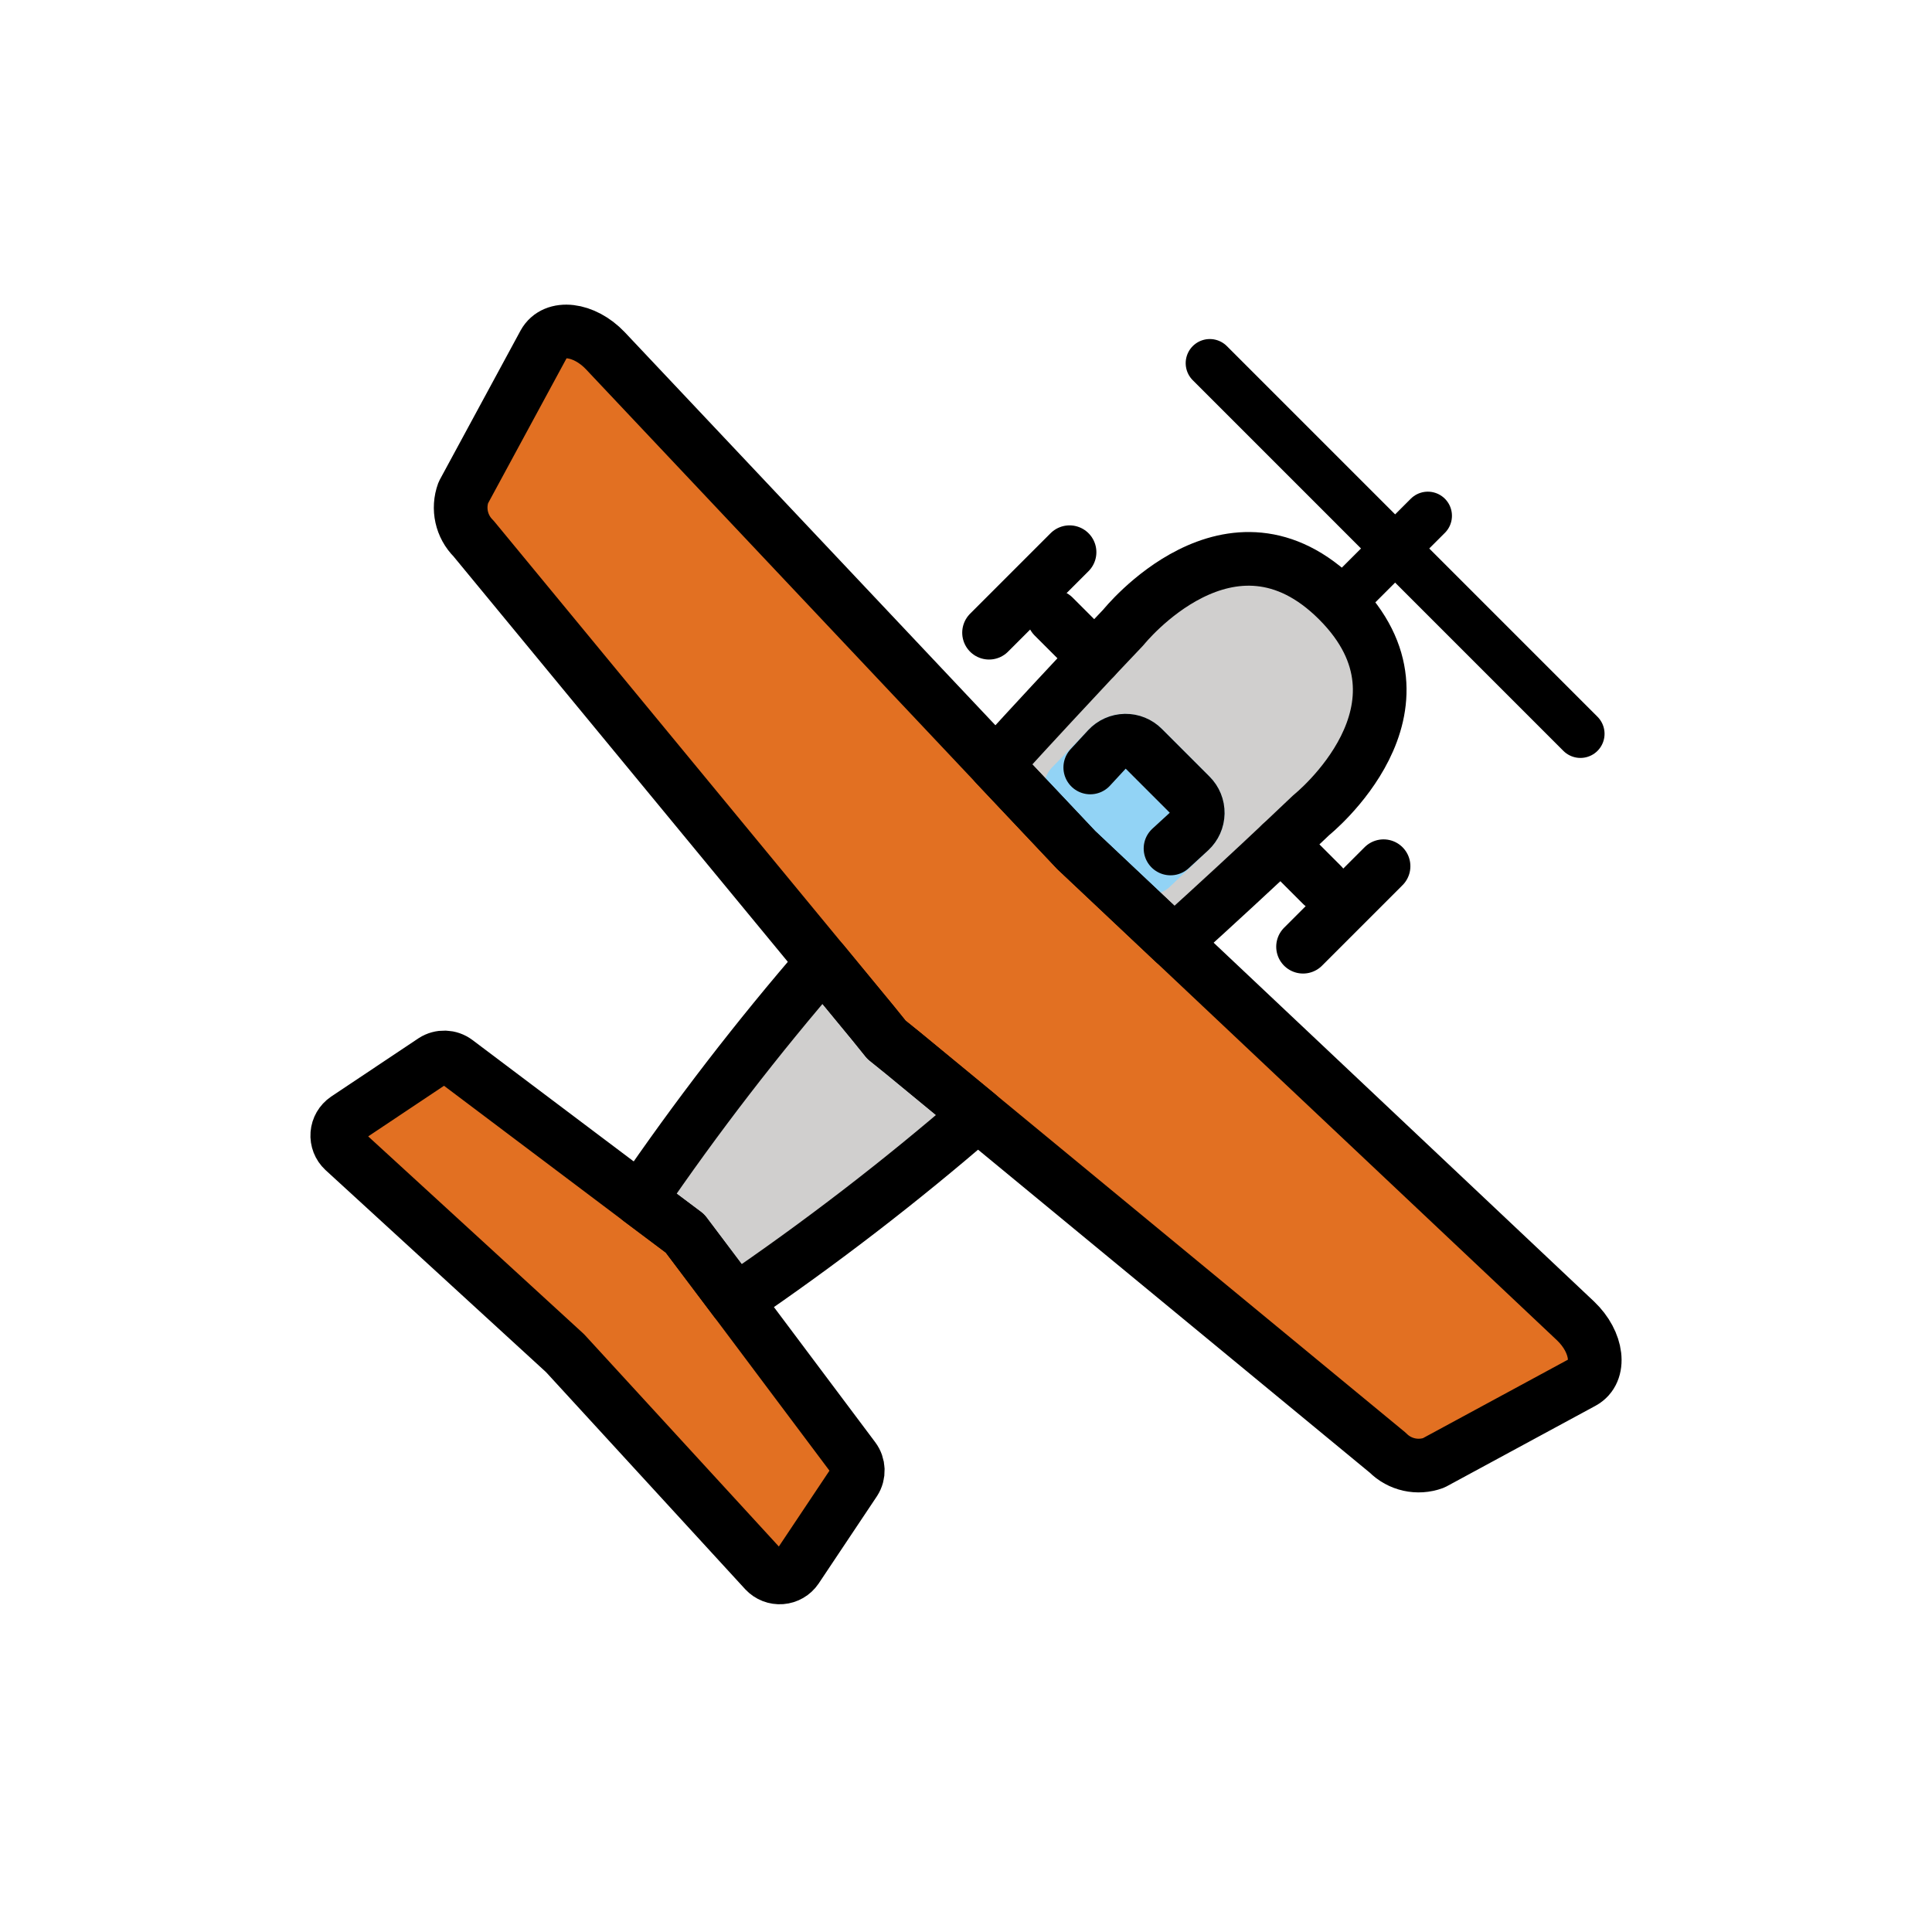
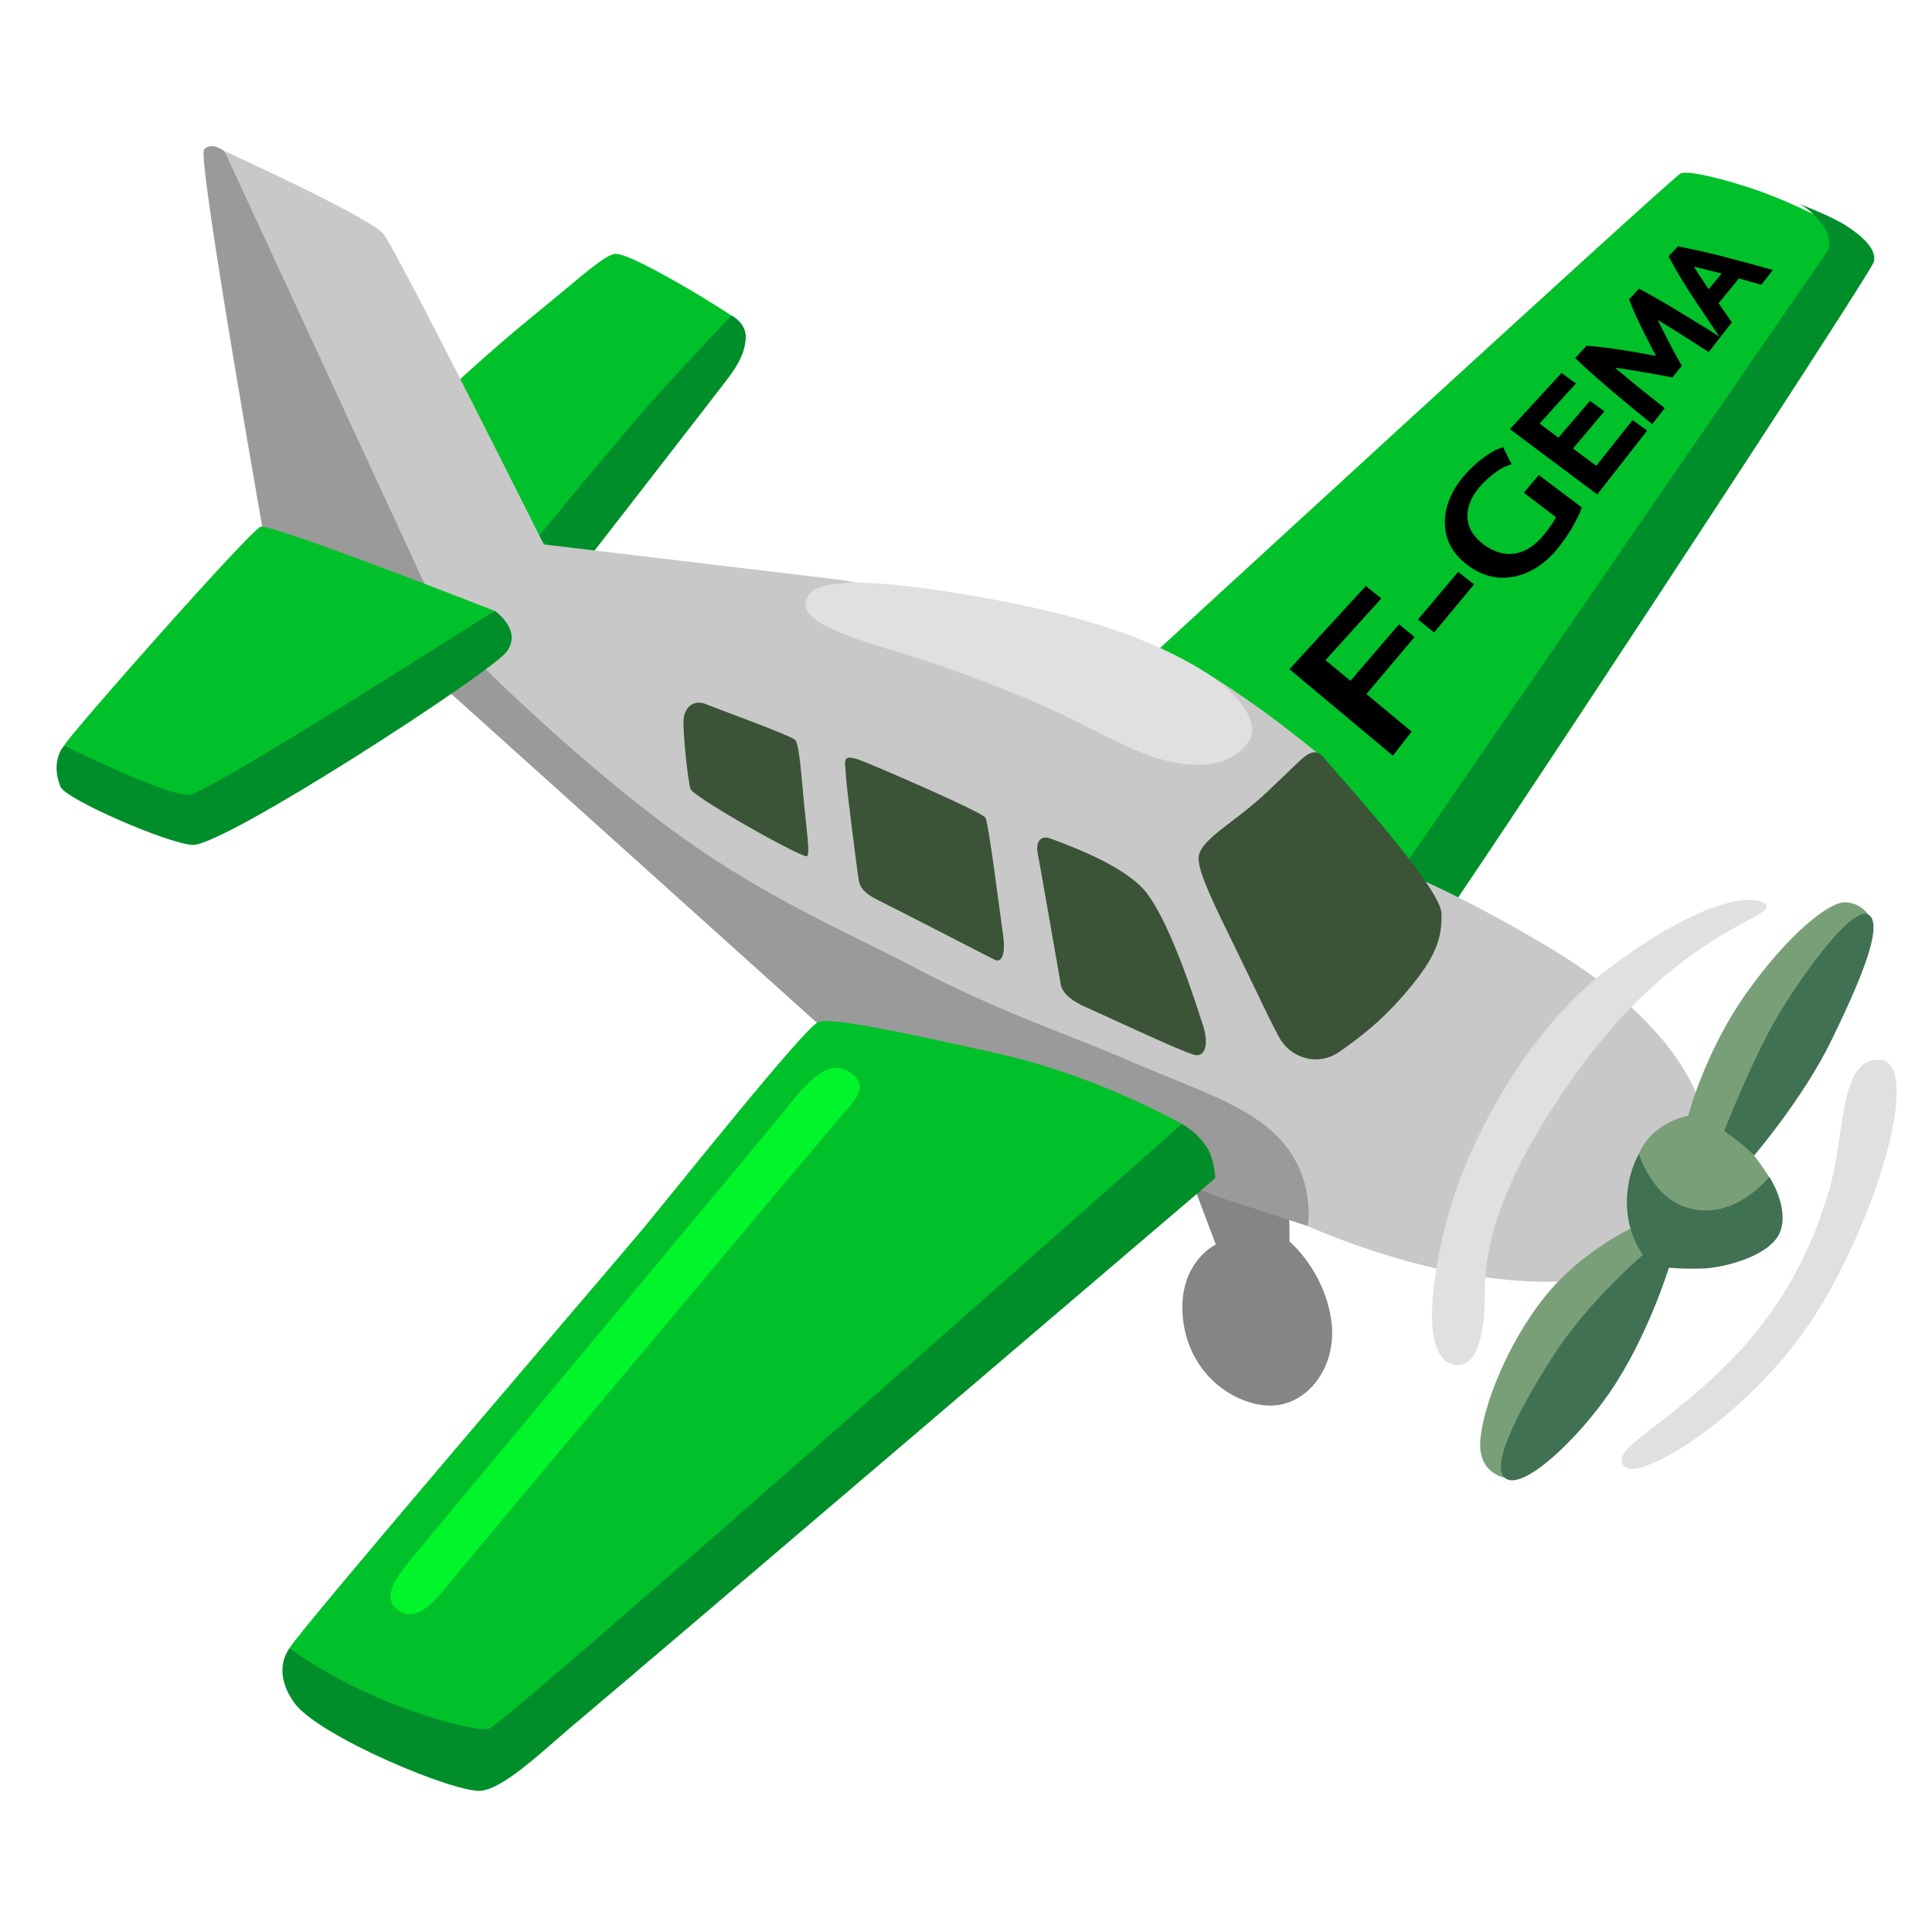
- <svg xmlns="http://www.w3.org/2000/svg" id="emoji" viewBox="0 0 72 72">
-   <g id="color">
-     <path fill="#d0cfce" d="M48.867,30.378s-24,23-27,20,20-27,20-27,4-5,8-1S48.867,30.378,48.867,30.378Z" />
-     <path fill="#e27022" d="M31.847,55.208l-2.17,3.25a.751.751,0,0,1-1.17.09l-7.45-8.12-8.25-7.56a.751.751,0,0,1,.09-1.17l3.25-2.17a.753.753,0,0,1,.86.03l8.52,6.41,6.29,8.38A.753.753,0,0,1,31.847,55.208Z" />
-     <path fill="#e27022" d="M58.987,51.508l-5.56,3.01a1.621,1.621,0,0,1-1.71-.38l-18.06-14.89-.62-.5-.5-.62-14.89-18.06a1.621,1.621,0,0,1-.38-1.71l3.01-5.56c.38-.69,1.49-.56,2.28.27l17.55,18.61,18.61,17.55C59.547,50.018,59.677,51.128,58.987,51.508Z" />
-     <path fill="#92d3f5" d="M42.911,33.32a.997.997,0,0,1-.71-.296L39.21,30.005a1,1,0,0,1-.027-1.38L40.555,27.21a1.885,1.885,0,0,1,1.358-.607,1.976,1.976,0,0,1,1.387.562L45.074,28.94a1.92,1.92,0,0,1,.56,1.39,1.886,1.886,0,0,1-.61,1.359l-1.438,1.369A.999.999,0,0,1,42.911,33.32Z" />
-   </g>
-   <g id="line">
-     <line x1="49.267" x2="47.737" y1="32.978" y2="31.448" fill="none" stroke="#000" stroke-linecap="round" stroke-linejoin="round" stroke-width="2" />
-     <line x1="40.797" x2="39.267" y1="24.508" y2="22.978" fill="none" stroke="#000" stroke-linecap="round" stroke-linejoin="round" stroke-width="2" />
-     <line x1="39.859" x2="36.859" y1="20.579" y2="23.579" fill="none" stroke="#000" stroke-linecap="round" stroke-linejoin="round" stroke-width="2" />
-     <line x1="51.561" x2="48.561" y1="32.281" y2="35.281" fill="none" stroke="#000" stroke-linecap="round" stroke-linejoin="round" stroke-width="2" />
-     <path fill="none" stroke="#000" stroke-linecap="round" stroke-linejoin="round" stroke-width="2" d="M33.657,39.248l2.78,2.29a97.783,97.783,0,0,1-9.02,6.94l-1.89-2.51-1.68-1.26a97.388,97.388,0,0,1,6.82-8.85l1.87,2.27.5.62Z" />
-     <path fill="none" stroke="#000" stroke-linecap="round" stroke-linejoin="round" stroke-width="2" d="M48.867,30.378s-.41.39-1.13,1.07c-.9.85-2.3,2.15-3.98,3.67l-3.65-3.44-3-3.18c1.54-1.69,2.84-3.08,3.69-3.99.68-.72,1.07-1.13,1.07-1.13s4-5,8-1S48.867,30.378,48.867,30.378Z" />
-     <path fill="none" stroke="#000" stroke-linecap="round" stroke-linejoin="round" stroke-width="2" d="M40.631,28.601c.236-.257.456-.495.655-.709a.905.905,0,0,1,1.306-.02l1.776,1.776a.905.905,0,0,1-.022,1.307c-.218.202-.462.425-.724.665" />
-     <path fill="none" stroke="#000" stroke-linecap="round" stroke-linejoin="round" stroke-width="2" d="M31.847,55.208l-2.17,3.25a.751.751,0,0,1-1.17.09l-7.45-8.12-8.25-7.56a.751.751,0,0,1,.09-1.17l3.25-2.17a.753.753,0,0,1,.86.03l6.84,5.15,1.68,1.26,1.89,2.51,4.4,5.87A.753.753,0,0,1,31.847,55.208Z" />
-     <path fill="none" stroke="#000" stroke-linecap="round" stroke-linejoin="round" stroke-width="2" d="M58.987,51.508l-5.56,3.01a1.621,1.621,0,0,1-1.71-.38l-15.28-12.6-2.78-2.29-.62-.5-.5-.62-1.87-2.27-13.02-15.79a1.621,1.621,0,0,1-.38-1.71l3.01-5.56c.38-.69,1.49-.56,2.28.27l14.55,15.43,3,3.18,3.65,3.44,14.96,14.11C59.547,50.018,59.677,51.128,58.987,51.508Z" />
-     <line x1="45.086" x2="58.898" y1="13.534" y2="27.347" fill="none" stroke="#000" stroke-linecap="round" stroke-linejoin="round" stroke-width="1.798" />
-     <line x1="53.211" x2="50.554" y1="19.222" y2="21.878" fill="none" stroke="#000" stroke-linecap="round" stroke-linejoin="round" stroke-width="1.798" />
-   </g>
+ <svg xmlns="http://www.w3.org/2000/svg" width="1em" height="1em" viewBox="0 0 128 128" version="1.1" id="svg18">
+   <defs id="defs18">
+     </defs>
+   <path d="M0 0h128v128H0z" fill="none" id="path1" />
+   <path fill="#858585" d="m78.92 78.13l1.63 4.32s-2.5 1.19-2.19 4.76s2.98 5.57 5.26 5.88c2.82.39 5.07-2.44 4.57-5.7s-2.75-5.13-2.75-5.13l-.06-3.76z" id="path2" />
+   <path fill="#00C1E9" d="M28.67 26.96c.06-.33 4.03-3.91 6.89-6.23c2.87-2.32 4.56-3.93 5.24-3.91c.74.01 2.98 1.27 4.52 2.15c1.33.76 3.14 1.93 3.14 1.93l-2.87 5.07S35.39 38.21 35.22 38.1c-.15-.11-6.55-11.14-6.55-11.14" id="path3" style="fill:#00c12a;fill-opacity:1" />
+   <path fill="#0D9ABB" d="M35.62 35.62s5.35-6.56 7.83-9.32s5.02-5.4 5.02-5.4s.99.5.94 1.49c-.06.99-.5 1.76-1.16 2.65c-.66.88-9.87 12.74-9.87 12.74z" id="path4" style="fill:#008e2a;fill-opacity:1" />
+   <path fill="#00C1E9" d="M75.29 44.37s35.62-32.74 36.07-32.89s2 .15 4.36.89c2.37.74 6.43 2.66 6.36 3.1s-.52 2.81-.52 2.81s-28.35 45.15-30.27 42.64s-16-16.55-16-16.55" id="path5" style="fill:#00c12a;fill-opacity:1" />
+   <path fill="#0D9ABB" d="M92.65 57.94s27.84-40.51 28.26-41.04c.62-.79.12-1.75-.56-2.49c-.69-.75-1.25-.94-1.25-.94s2.24.84 3.24 1.5c1.12.73 2 1.56 1.81 2.37S95.34 61.67 95.22 61.42s-2.57-3.48-2.57-3.48" id="path6" style="fill:#008e2a;fill-opacity:1" />
+   <path fill="#9A9A9A" d="M14.86 10.01s-.86-.67-1.34-.1s4.31 27.59 4.31 27.59l11.49 7.95l26.72 24.04l24.8 9.85l5.8 1.89s5.48-3.73 5.48-3.96s-5.7-17.73-5.7-17.73L33.58 39.81z" id="path7" />
+   <path fill="#C8C8C8" d="M25.37 15.46c-1.05-1.15-10.5-5.45-10.5-5.45l14.46 31.27l1.9 2.13s6.16 6.22 12.63 11.09s11.93 7.07 16.62 9.54c5.74 3.02 10.45 4.55 14.2 6.18c4.56 1.99 8.56 3.1 10.59 5.81c1.86 2.48 1.37 5.2 1.37 5.2s3.79 1.73 8.43 2.79c4.64 1.07 14.76 2.36 17.35-3.73s-1.07-12.33-9.89-17.58s-12.86-6.09-12.86-6.09l-2.44-6.77S80.84 44.53 76.81 43c-4.03-1.52-21-4.57-21-4.57l-19.78-2.36c-.01.01-9.83-19.69-10.66-20.61" id="path8" />
+   <path fill="#E0E0E0" d="M53.52 39.51c-.53 1.01.08 1.9 5.1 3.42c4.72 1.43 7.15 2.43 9.74 3.5s6.24 3.2 8.29 3.8c2.05.61 4.57.84 6.01-.99c.87-1.1-.15-3.12-3.2-4.95s-7.08-3.35-13.62-4.57c-6.54-1.2-11.56-1.66-12.32-.21" id="path9" />
+   <path fill="#00C1E9" d="M17.27 34.9c-.6.12-12.85 13.98-13.02 14.5s1.13 2.26 1.13 2.26l6.95 3.04l20.41-14.24c-.01 0-14.6-5.73-15.47-5.56" id="path10" style="fill:#00c12a;fill-opacity:1" />
+   <path fill="#0D9ABB" d="M4.25 49.4s6.92 3.42 8.31 3.25s20.21-12.19 20.21-12.19s1.89 1.3.78 2.74c-1.11 1.43-18.78 12.91-20.8 12.78c-1.7-.11-8.4-3.03-8.74-3.85c-.71-1.76.24-2.73.24-2.73" id="path11" style="fill:#008e2a;fill-opacity:1" />
+   <path fill="#00C1E9" d="M54.22 67.71c-.9.33-9.45 11.08-11.55 13.61c-1.85 2.23-22.86 26.7-23.49 27.88s1.02 2.67 1.02 2.67l11.8 4.72L70.07 85.3l8.23-10.83s-5.49-3.17-12.18-4.67s-11.03-2.4-11.9-2.09" id="path12" style="fill:#00c12a;fill-opacity:1" />
+   <path fill="#0D9ABB" d="M78.29 74.47s-44.87 39.81-45.9 40.07c-.81.2-5-.91-8.47-2.57c-2.96-1.41-4.73-2.77-4.73-2.77s-1.26 1.42.31 3.62s10.77 6.05 12.42 5.82c1.65-.24 4.32-2.91 6.6-4.8s41.99-35.78 41.99-35.78s-.04-1.25-.55-2.04c-.7-1.1-1.67-1.55-1.67-1.55" id="path13" style="fill:#008e2a;fill-opacity:1" />
+   <path fill="#B4DDFA" d="M56.01 70.88c-1.24-.62-2.65.94-3.85 2.48s-24.65 29.53-25.42 30.56s-1.37 2.14-.26 2.82s2.23-.51 3.25-1.8c1.03-1.28 25.59-30.56 26.28-31.33s1.71-1.87 0-2.73" id="path14" style="fill:#00f62a;fill-opacity:1" />
+   <path fill="#3B5361" d="M46.76 46.65c-.77-.32-1.41.18-1.47 1.03s.29 4.1.46 4.59c.18.53 7.14 4.46 7.7 4.46c.25 0-.03-1.89-.18-3.49c-.21-2.24-.32-3.81-.57-4.2c-.17-.27-5.27-2.11-5.94-2.39m10.11 3.67c-1.18-.39-.85.18-.82 1.14c.01.51.75 6.26.81 6.65s.08.93 1.3 1.52c1.29.63 7.16 3.67 7.73 3.95c.56.28.73-.56.56-1.69s-.94-7.31-1.16-7.71s-7.77-3.64-8.42-3.86m12.71 5.23c-.62-.23-1 .21-.82 1.04c.13.62 1.41 8.01 1.52 8.63s.79 1.13 1.69 1.52s6.54 3.05 7.22 3.16s.9-.79.51-1.97s-2.04-6.54-3.71-8.74c-1.33-1.76-4.95-3.1-6.41-3.64m16.95-5.49c-.49.35-1.16 1.1-2.92 2.72c-2.03 1.86-4.28 2.95-4.2 4.16c.06 1.06 1.1 3.13 2.49 5.98c1.32 2.7 2.58 5.43 2.99 6.04c.85 1.24 2.54 1.64 3.84.73s2.82-2.03 4.57-4.12s2.26-3.33 2.2-5.08s-7.31-9.67-7.65-10.12c-.35-.45-.7-.76-1.32-.31" id="path15" style="fill:#3b5337;fill-opacity:1" />
+   <path fill="#E1E0DF" d="M107.6 97.14c.96 1.18 9.05-3.67 13.33-11.11c4-6.96 6.23-15.75 3.56-15.82s-2.21 4.9-3.32 8.68c-.69 2.36-2.33 7.15-6.85 11.59c-4.47 4.41-7.66 5.49-6.72 6.66M117.03 60c.46.76-5.78 1.85-12.22 10.59c-6.83 9.26-6.39 13.9-6.44 15.55c-.07 2.44-.56 4.74-2.22 4.22c-1.15-.36-1.95-2.61-.47-8.83s5.83-13.51 10.71-17.22c6.81-5.19 10.2-5.05 10.64-4.31" id="path16" />
+   <path fill="#799FAE" d="M111.85 73.92s1.11-4.3 3.92-8.22s5.48-6 6.52-5.92c1.04.07 1.48.81 1.48.81l-7.63 15.88s.57.7 1.07 1.52c.61 1.01-.33 2.59-.33 2.59L110 82.36L99.7 97.91s-1.78-.3-1.63-2.44c.15-2.15 1.7-6.3 4.22-9.49s6.11-4.76 6.11-4.76l.56-2.12s-1.05-1.05-.37-2.67c.88-2.1 3.26-2.51 3.26-2.51" id="path17" style="fill:#799f78;fill-opacity:1" />
+   <path fill="#40717A" d="M114.23 74.93s.62.45 1.07.8s.92.82.92.82s3.26-3.81 5.1-7.59c1.66-3.41 3.61-7.71 2.46-8.37c-1.16-.66-5.1 4.96-6.56 7.72c-1.47 2.76-2.99 6.62-2.99 6.62m-5.64 1.51s.83 2.91 3.27 3.6c3.08.86 5.36-2.07 5.36-2.07s1.29 1.94.75 3.56c-.57 1.69-3.78 2.45-5.08 2.51c-1.3.05-2.32-.05-2.32-.05s-1.41 4.59-3.89 8.22c-2.18 3.18-5.82 6.62-6.96 5.72s1.42-5.35 3.18-8.09c2.32-3.62 5.95-6.7 5.95-6.7s-.87-1.14-1.03-2.81c-.23-2.29.77-3.89.77-3.89" id="path18" style="fill:#407152;fill-opacity:1" />
+   <path style="font-size:10.667px;line-height:0.9;font-family:Ubuntu;-inkscape-font-specification:Ubuntu;letter-spacing:0px;stroke:#000000;stroke-width:0.58" d="m 39.696,107.465 -6.392,-5.341 4.674,-5.088 0.575,0.464 -3.694,4.082 2.106,1.747 3.214,-3.746 0.588,0.476 -3.191,3.777 3.007,2.495 z m 2.737,-8.151 -0.617,-0.495 2.292,-2.713 0.599,0.472 z m 8.078,-5.438 c -0.497,0.637 -1.066,1.13 -1.707,1.472 -0.643,0.339 -1.314,0.491 -2.007,0.451 -0.697,-0.052 -1.37,-0.331 -2.014,-0.835 -0.642,-0.502 -1.044,-1.082 -1.209,-1.734 -0.162,-0.656 -0.127,-1.32 0.099,-1.991 0.229,-0.667 0.609,-1.286 1.136,-1.858 0.306,-0.332 0.593,-0.605 0.861,-0.82 0.266,-0.213 0.505,-0.383 0.717,-0.509 0.211,-0.126 0.38,-0.211 0.507,-0.256 l 0.304,0.61 c -0.256,0.092 -0.548,0.261 -0.877,0.509 -0.331,0.24 -0.655,0.533 -0.97,0.88 -0.406,0.448 -0.689,0.923 -0.846,1.426 -0.153,0.503 -0.154,1.004 -0.003,1.502 0.159,0.496 0.502,0.949 1.027,1.358 0.489,0.381 0.999,0.613 1.527,0.696 0.527,0.082 1.046,0.005 1.556,-0.232 0.51,-0.241 0.989,-0.645 1.433,-1.206 0.257,-0.324 0.456,-0.603 0.598,-0.836 0.141,-0.242 0.232,-0.41 0.273,-0.505 l -2.083,-1.581 0.621,-0.733 2.459,1.857 c -0.054,0.154 -0.194,0.44 -0.422,0.862 -0.22,0.424 -0.546,0.913 -0.982,1.471 z m 2.715,-3.702 -5.301,-3.965 3.029,-3.297 0.482,0.353 -2.406,2.658 1.722,1.283 2.097,-2.442 0.483,0.354 -2.081,2.46 2.015,1.5 2.413,-3.034 0.495,0.361 z m 3.652,-4.667 C 56.448,85.16 56.023,84.814 55.604,84.469 55.187,84.125 54.783,83.787 54.393,83.455 53.999,83.12 53.62,82.792 53.257,82.472 52.89,82.149 52.546,81.835 52.224,81.529 l 0.465,-0.506 c 0.35,0.023 0.743,0.065 1.179,0.127 0.433,0.054 0.881,0.119 1.344,0.195 0.456,0.073 0.9,0.149 1.332,0.23 0.434,0.075 0.823,0.145 1.168,0.21 -0.157,-0.292 -0.331,-0.617 -0.523,-0.975 -0.186,-0.361 -0.372,-0.726 -0.557,-1.097 -0.188,-0.371 -0.359,-0.729 -0.514,-1.073 -0.158,-0.345 -0.288,-0.651 -0.392,-0.921 l 0.382,-0.416 c 0.374,0.201 0.759,0.416 1.156,0.648 0.397,0.224 0.8,0.462 1.21,0.715 0.409,0.246 0.826,0.501 1.251,0.764 0.429,0.26 0.857,0.525 1.285,0.798 l -0.41,0.524 c -0.477,-0.307 -0.945,-0.605 -1.405,-0.894 -0.46,-0.296 -0.908,-0.576 -1.342,-0.84 -0.434,-0.264 -0.849,-0.507 -1.245,-0.73 0.046,0.103 0.126,0.271 0.238,0.505 0.112,0.228 0.245,0.492 0.399,0.793 0.15,0.3 0.306,0.609 0.468,0.926 0.167,0.315 0.321,0.608 0.464,0.879 0.147,0.267 0.265,0.478 0.354,0.63 l -0.386,0.482 c -0.182,-0.039 -0.435,-0.086 -0.76,-0.142 -0.321,-0.061 -0.676,-0.123 -1.065,-0.185 -0.386,-0.067 -0.766,-0.13 -1.141,-0.188 -0.38,-0.061 -0.718,-0.111 -1.013,-0.15 -0.296,-0.047 -0.511,-0.078 -0.643,-0.094 0.351,0.317 0.731,0.648 1.14,0.991 0.411,0.345 0.842,0.701 1.294,1.068 0.453,0.36 0.917,0.727 1.392,1.103 z m 4.552,-5.818 c -0.461,-0.683 -0.874,-1.298 -1.242,-1.849 -0.364,-0.545 -0.695,-1.058 -0.994,-1.541 -0.297,-0.484 -0.575,-0.968 -0.832,-1.451 l 0.363,-0.395 c 0.442,0.085 0.881,0.179 1.318,0.28 0.435,0.095 0.879,0.199 1.333,0.314 0.453,0.115 0.931,0.241 1.433,0.379 0.5,0.131 1.038,0.277 1.614,0.438 l -0.379,0.485 C 63.778,76.272 63.524,76.202 63.282,76.137 63.035,76.069 62.795,76 62.563,75.931 l -1.606,1.964 c 0.138,0.2 0.28,0.405 0.425,0.616 0.141,0.209 0.294,0.427 0.458,0.653 z m -0.789,-2.233 1.394,-1.679 c -0.272,-0.072 -0.536,-0.142 -0.792,-0.21 -0.257,-0.068 -0.508,-0.131 -0.753,-0.191 -0.242,-0.063 -0.48,-0.12 -0.713,-0.171 -0.235,-0.058 -0.467,-0.111 -0.698,-0.159 0.111,0.181 0.225,0.368 0.342,0.561 0.117,0.186 0.238,0.38 0.365,0.58 0.131,0.197 0.267,0.402 0.408,0.614 0.142,0.213 0.291,0.431 0.447,0.654 z" id="text18" aria-label="F-GEMA" transform="translate(52.54201,-57.81707)" />
</svg>
